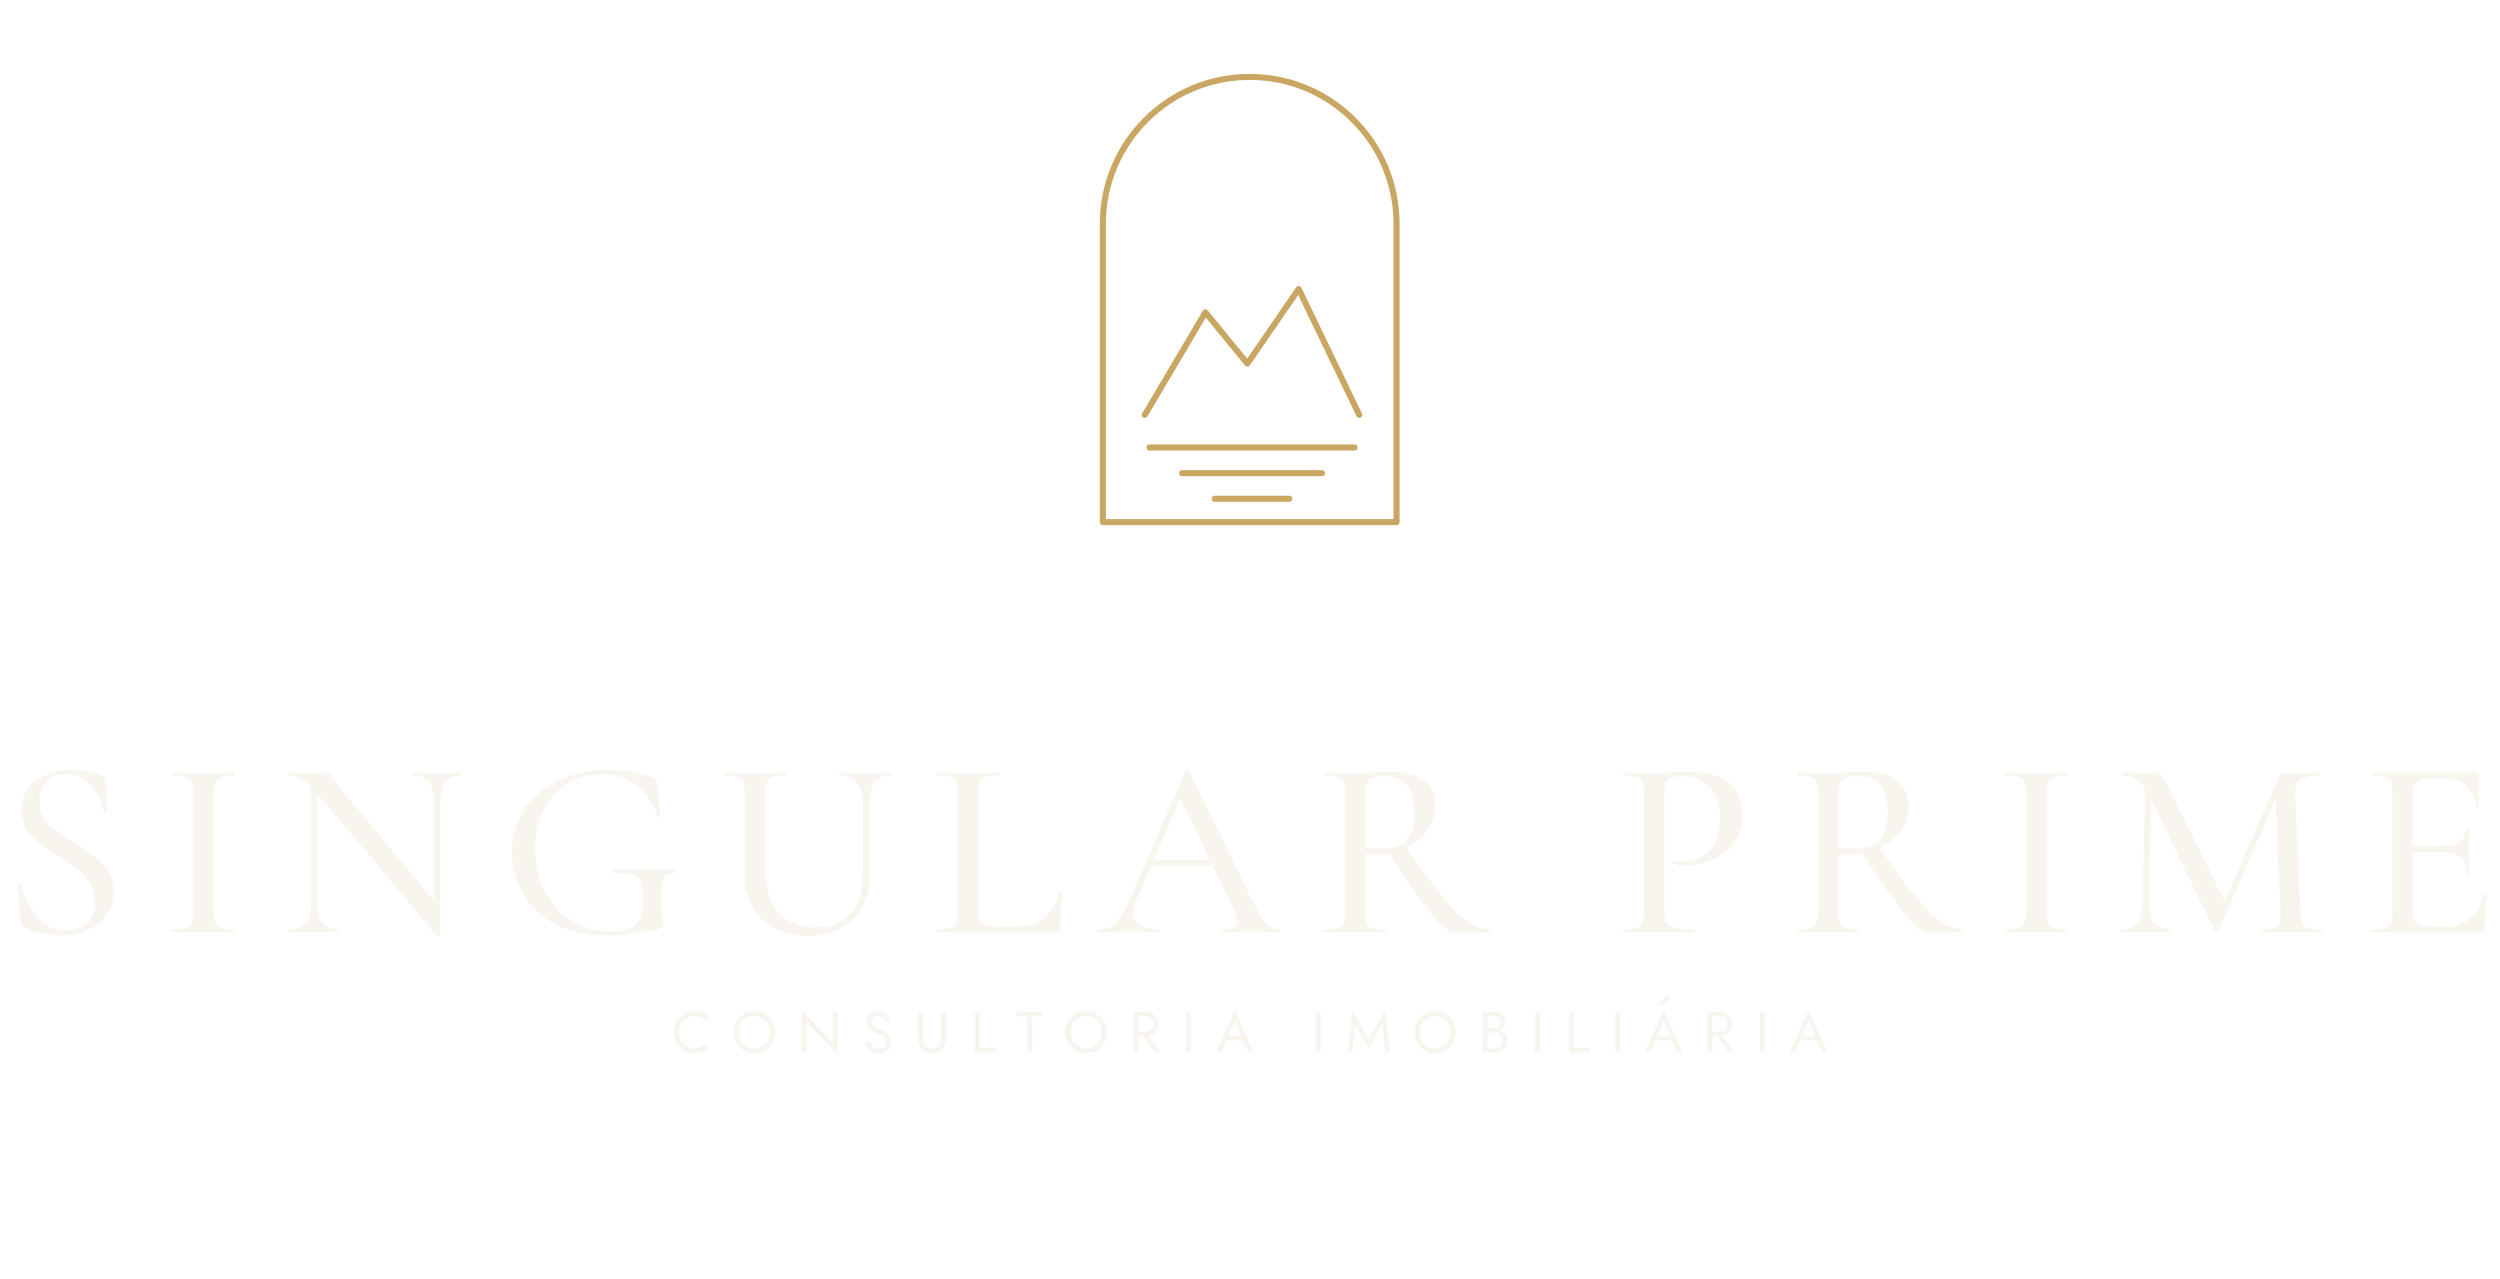
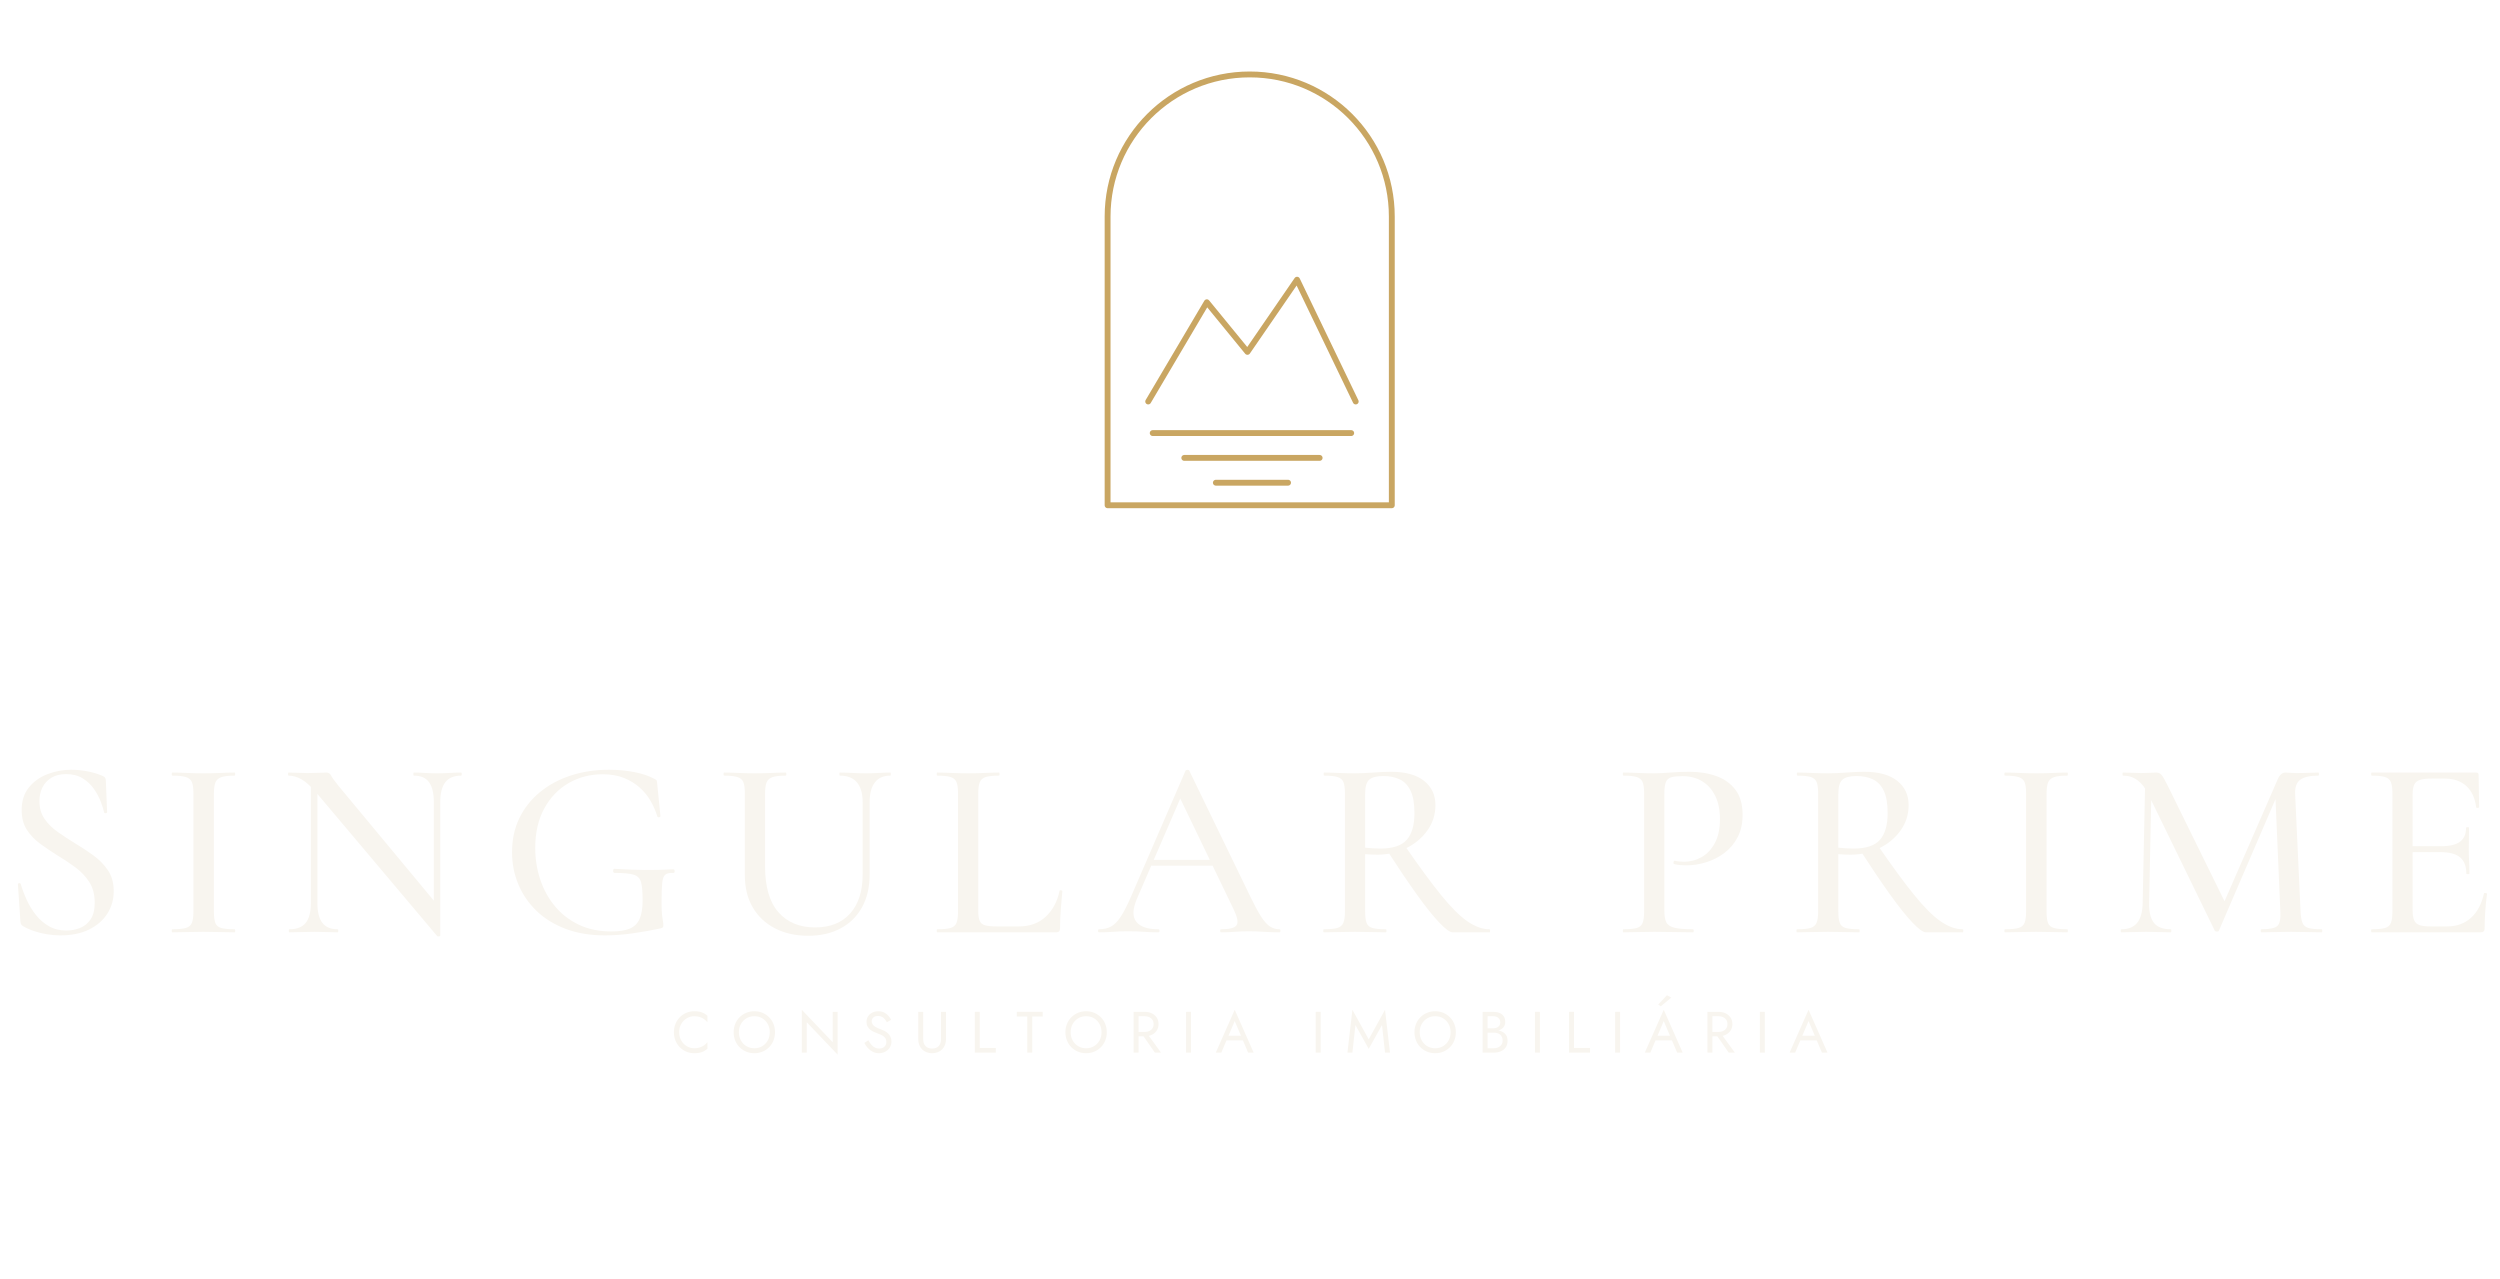
<svg xmlns="http://www.w3.org/2000/svg" viewBox="0 0 665 340" width="665" height="340">
-   <g transform="translate(279.72 0) scale(0.62)">
+   <g transform="translate(281.42 0) scale(0.60)">
    <path d="M 22 224 L 22 96 A 63 63 0 0 1 148 96 L 148 224 Z" fill="none" stroke="#C9A662" stroke-width="2.6" stroke-linejoin="round" />
    <path d="M 40 178 L 66 134 L 84 156 L 106 124 L 132 178" fill="none" stroke="#C9A662" stroke-width="2.6" stroke-linecap="round" stroke-linejoin="round" />
    <path d="M 42 192 L 130 192" stroke="#C9A662" stroke-width="2.6" stroke-linecap="round" />
    <path d="M 56 203 L 116 203" stroke="#C9A662" stroke-width="2.6" stroke-linecap="round" />
    <path d="M 70 214 L 102 214" stroke="#C9A662" stroke-width="2.6" stroke-linecap="round" />
  </g>
  <g transform="translate(0.00 0)">
    <path d="M154.2 513Q154.2 472.8 174.25 443.75Q194.3 414.7 226.35 392.25Q258.4 369.8 293.95 347.9Q331.4 325.55 365.625 300.7Q399.85 275.85 422.35 242.45Q444.85 209.05 444.85 161.05Q444.85 111.9 419.65 72.725Q394.45 33.55 347.875 10.775Q301.3 -12 236 -12Q210.4 -12 183.95 -7.65Q157.5 -3.3 133.2 4.875Q108.9 13.05 89.2 24.7Q84.65 27.7 82.475 31.75Q80.3 35.8 79.75 43.7L70.15 186.75Q69.15 191.75 74.65 192.25Q80.15 192.75 81.15 188.75Q90.1 158.3 104.8 126.275Q119.5 94.25 140.9 67.45Q162.3 40.65 191.675 23.8Q221.05 6.95 259.8 6.95Q287.2 6.95 312.6 16.875Q338 26.8 354.25 50.55Q370.5 74.3 370.5 115.7Q370.5 163.8 349.225 196.75Q327.95 229.7 294.95 254.1Q261.95 278.5 225.4 300.4Q190.4 322.3 157.85 345.975Q125.3 369.65 105.025 401.15Q84.75 432.65 84.75 478.3Q84.75 532.1 113.225 567.05Q141.7 602 186.35 619.0Q231 636 278.25 636Q308.75 636 340.626 630.05Q372.501 624.1 399 612.9Q407.901 609.45 410.951 604.725Q414 600 414 594.55L418.95 470.099Q418.95 466.549 413.9 465.874Q408.85 465.199 407.4 468.749Q403.6 486.249 393.975 511.549Q384.35 536.849 367.175 561.35Q350 585.85 323.375 602.4Q296.75 618.95 258.95 618.95Q224.05 618.95 200.8 604.55Q177.55 590.15 165.875 566.525Q154.2 542.9 154.2 513Z" transform="translate(0.00 248.00) scale(0.068 -0.068)" fill="#F8F5EF" />
    <path d="M207.75 81Q207.75 52 213.3 37.0Q218.85 22 236.325 17.0Q253.8 12 288.65 12Q291.1 12 291.1 6.0Q291.1 0 288.65 0Q263.635 0 233.408 1.0Q203.181 2 166.7 2Q132.164 2 101.291 1.0Q70.417 0 45.3 0Q42.75 0 42.75 6.0Q42.75 12 45.48 12Q80.06 12 97.805 17.0Q115.55 22 121.6 37.0Q127.65 52 127.65 81V544Q127.65 573 121.702 587.5Q115.755 602 97.912 607.5Q80.07 613 45.3 613Q42.75 613 42.75 619.0Q42.75 625 45.3 625Q70.417 625 101.291 623.5Q132.164 622 166.7 622Q203.181 622 233.929 623.5Q264.677 625 288.65 625Q291.1 625 291.1 619.0Q291.1 613 288.65 613Q254.109 613 236.838 607.0Q219.567 601 213.659 586.0Q207.75 571 207.75 542Z" transform="translate(42.77 248.00) scale(0.068 -0.068)" fill="#F8F5EF" />
    <path d="M122.05 114.35V602L147.65 600V114.35Q147.65 62.45 166.9 37.225Q186.15 12 226.8 12Q229.35 12 229.35 6.0Q229.35 0 226.8 0Q206.45 0 184.6 1.0Q162.75 2 136.4 2Q109.7 2 84.775 1.0Q59.85 0 38.05 0Q35.6 0 35.6 6.0Q35.6 12 38.05 12Q82.05 12 102.05 37.225Q122.05 62.45 122.05 114.35ZM628.2 -12.8Q628.2 -15.25 623.425 -15.75Q618.65 -16.25 616.65 -15.25L146.2 543Q111.3 584 85.475 598.5Q59.65 613 35.2 613Q32.65 613 32.65 619.0Q32.65 625 35.2 625Q53.55 625 72.9 624.0Q92.25 623 108.05 623Q131.95 623 151.875 624.0Q171.801 625 182.301 625Q195.301 625 200.976 613.5Q206.651 602 230.101 573L620.2 103.251ZM628.2 509.65V-12.8L603.05 17.75V509.65Q603.05 561.55 584.35 587.275Q565.65 613 525 613Q523 613 523.0 619.0Q523 625 525 625Q545.9 625 567.75 623.5Q589.6 622 615.95 622Q640.75 622 665.1 623.5Q689.45 625 709.8 625Q712.35 625 712.35 619.0Q712.35 613 709.8 613Q668.15 613 648.175 587.275Q628.2 561.55 628.2 509.65Z" transform="translate(74.39 248.00) scale(0.068 -0.068)" fill="#F8F5EF" />
    <path d="M412.2 -12Q326.4 -12 258.775 13.55Q191.15 39.1 144.525 84.2Q97.9 129.3 73.45 188.125Q49 246.95 49 313.5Q49 387.6 77.725 446.775Q106.45 505.95 158.075 548.35Q209.7 590.75 278.775 613.375Q347.85 636 428.55 636Q480.5 636 527.4 626.8Q574.3 617.6 604.85 600.75Q613.65 596.75 614.875 593.975Q616.1 591.2 617.1 578.3L629.55 454.15Q629.55 451.15 624.55 450.15Q619.55 449.15 617.55 452.6Q608.35 483.7 591.4 513.3Q574.45 542.9 548.375 566.275Q522.3 589.65 486.6 603.975Q450.9 618.3 403.75 618.3Q329.85 618.3 269.925 583.525Q210 548.75 174.876 484.2Q139.751 419.65 139.751 330.1Q139.751 265.8 159.151 207.075Q178.551 148.35 216.601 102.375Q254.651 56.4 310.151 29.875Q365.65 3.35 438.3 3.35Q482.9 3.35 509.475 14.55Q536.05 25.75 547.925 52.3Q559.8 78.85 559.8 125.45Q559.8 173.45 553.75 195.95Q547.7 218.45 524.775 225.45Q501.85 232.45 450.45 232.45Q444.45 232.45 444.45 240.45Q444.45 248.45 449.45 248.45Q515.05 244.45 568.3 243.95Q621.55 243.45 680.25 246.45Q684.8 246.45 685.025 239.45Q685.25 232.45 680.25 232.45Q658.85 233.45 648.925 225.95Q639 218.45 636.451 193.45Q633.901 168.45 633.901 115.45Q633.901 82.45 635.901 66.45Q637.901 50.45 639.401 42.95Q640.901 35.45 640.901 27.45Q640.901 21.45 638.901 19.45Q636.901 17.45 629.901 15.45Q577.65 4 520.45 -4.0Q463.25 -12 412.2 -12Z" transform="translate(132.87 248.00) scale(0.068 -0.068)" fill="#F8F5EF" />
    <path d="M571.55 509.65Q571.55 559.9 549.25 586.45Q526.95 613 482.95 613Q480.4 613 480.4 619.0Q480.4 625 482.95 625Q506.3 625 531.15 623.5Q556 622 585.35 622Q610.15 622 634.775 623.5Q659.4 625 679.75 625Q681.75 625 681.75 619.0Q681.75 613 679.75 613Q639.75 613 619.35 586.45Q598.95 559.9 598.95 509.65V227.25Q598.95 151.85 569.05 97.975Q539.15 44.1 485.075 15.325Q431 -13.45 358.75 -13.45Q285.2 -13.45 229.075 15.375Q172.95 44.2 141.825 97.25Q110.7 150.3 110.7 223.2V544Q110.7 573 104.875 587.5Q99.05 602 81.625 607.5Q64.2 613 29.8 613Q27.35 613 27.35 619.0Q27.35 625 29.8 625Q54.7 625 85.05 623.5Q115.4 622 149.75 622Q185.55 622 216.175 623.5Q246.8 625 270.15 625Q273.15 625 273.15 619.0Q273.15 613 270.15 613Q235.75 613 218.55 607.0Q201.351 601 195.576 586.0Q189.801 571 189.801 542V258.2Q189.801 137.95 242.1 78.55Q294.4 19.15 385.75 19.15Q473.7 19.15 522.625 73.775Q571.55 128.4 571.55 226.25Z" transform="translate(190.60 248.00) scale(0.068 -0.068)" fill="#F8F5EF" />
    <path d="M193.75 543V85Q193.75 58.575 199.125 45.363Q204.5 32.15 220.263 27.6Q236.026 23.05 266.7 23.05H352.399Q416.649 23.05 457.7 61.2Q498.75 99.35 511.7 162.2Q512.15 165.2 517.425 164.475Q522.7 163.75 522.7 160.75Q519.7 131.6 516.7 90.678Q513.7 49.756 513.7 15Q513.7 0 498.53 0H33.3Q31.3 0 31.3 6.0Q31.3 12 33.3 12Q68.034 12 85.4 17.0Q102.767 22 108.708 37.0Q114.65 52 114.65 81V544Q114.65 573 108.708 587.5Q102.767 602 85.4 607.5Q68.034 613 33.3 613Q31.3 613 31.3 619.0Q31.3 625 33.3 625Q57.3 625 88.499 623.5Q119.698 622 153.542 622Q189.5 622 220.133 623.5Q250.767 625 274.65 625Q277.1 625 277.1 619.0Q277.1 613 274.65 613Q240.109 613 222.838 607.5Q205.567 602 199.659 587.0Q193.75 572 193.75 543Z" transform="translate(247.04 248.00) scale(0.068 -0.068)" fill="#F8F5EF" />
    <path d="M186.95 260.899 198.65 283.399H470.7L477.7 260.899ZM704.35 12Q708.8 12 708.8 6.0Q708.8 0 704.35 0Q675.45 0 644.6 2.0Q613.75 4 585.4 4Q553.05 4 529.425 2.0Q505.8 0 477 0Q473 0 473.0 6.0Q473 12 477 12Q526.25 12 537.15 27.675Q548.05 43.35 526.35 88.5L310.7 536.249L343.2 584.3L147.5 131.55Q121.6 71 144.85 41.5Q168.1 12 230.7 12Q235.7 12 235.7 6.0Q235.7 0 230.7 0Q200.7 0 175.7 2.0Q150.7 4 112.7 4Q75.9 4 53.5 2.0Q31.1 0 -0.7 0Q-4.7 0 -4.7 6.0Q-4.7 12 -0.7 12Q26.3 12 46.075 22.675Q65.85 33.35 84.25 61.375Q102.65 89.4 124.9 141L337.5 632.3Q339.05 635.3 345.125 635.525Q351.2 635.75 352.2 632.3L592.3 137Q615.75 88.35 633.525 60.85Q651.3 33.35 668.175 22.675Q685.05 12 704.35 12Z" transform="translate(292.40 248.00) scale(0.068 -0.068)" fill="#F8F5EF" />
    <path d="M546.5 0Q530.4 0 493.875 38.325Q457.35 76.65 405.95 148.475Q354.55 220.3 290.6 319.3L358.401 340.15Q441.701 219.15 500.126 146.975Q558.55 74.8 603.65 43.4Q648.75 12 690.4 12Q692.95 12 692.95 6.0Q692.95 0 690.4 0Q634.15 0 598.675 0.0Q563.2 0 546.5 0ZM306.2 628Q389.95 628 434.5 592.575Q479.051 557.15 479.051 497.7Q479.051 442 447.151 397.875Q415.251 353.75 363.751 328.75Q312.251 303.75 252.501 303.75Q241.251 303.75 228.126 304.3Q215 304.85 204.1 305.85V81Q204.1 52 209.65 37.0Q215.2 22 232.675 17.0Q250.15 12 285 12Q287.55 12 287.55 6.0Q287.55 0 285 0Q260.1 0 230.025 1.0Q199.95 2 163.6 2Q129.8 2 98.675 1.0Q67.55 0 42.65 0Q40.2 0 40.2 6.0Q40.2 12 42.65 12Q77.5 12 94.975 17.0Q112.45 22 118.775 37.0Q125.1 52 125.1 81V544Q125.1 573 119.275 587.5Q113.45 602 96.25 607.5Q79.05 613 44.2 613Q41.65 613 41.65 619.0Q41.65 625 44.2 625Q68.55 625 99.175 623.5Q129.8 622 163.6 622Q195.5 622 235.825 625.0Q276.15 628 306.2 628ZM396.95 465.75Q396.95 522 381.925 553.55Q366.9 585.1 339.575 598.25Q312.25 611.4 274.801 611.4Q237 611.4 220.55 597.5Q204.1 583.6 204.1 542V331.1Q218.1 329.65 234.375 328.65Q250.65 327.65 263.2 327.65Q337.05 327.65 367.0 362.075Q396.95 396.5 396.95 465.75Z" transform="translate(349.25 248.00) scale(0.068 -0.068)" fill="#F8F5EF" />
    <path d="M199.5 85Q199.5 55 207.1 39.5Q214.7 24 239 18.0Q263.3 12 311.45 12Q314.45 12 314.45 6.0Q314.45 0 311.45 0Q279.45 0 241.95 1.0Q204.45 2 160.45 2Q126.65 2 95.525 1.0Q64.4 0 39.5 0Q37.05 0 37.05 6.0Q37.05 12 39.5 12Q74.35 12 91.55 17.0Q108.75 22 114.575 37.0Q120.4 52 120.4 81V544Q120.4 573 114.575 587.5Q108.75 602 91.55 607.5Q74.35 613 39.5 613Q37.05 613 37.05 619.0Q37.05 625 39.5 625Q64.4 625 95.025 623.5Q125.65 622 159.45 622Q184.55 622 222.45 625.0Q260.35 628 297.65 628Q356.25 628 402.825 611.225Q449.4 594.45 477.025 558.45Q504.65 522.45 505.55 464Q506.45 411.9 487.125 373.9Q467.8 335.9 435.3 311.175Q402.8 286.45 363.575 274.225Q324.35 262 285.9 262Q274.25 262 261.75 263.0Q249.25 264 237.8 267Q234.25 268 235.525 274.5Q236.8 281 240.25 280Q248.8 278 258.525 277.0Q268.25 276 275.35 276Q312.6 276 344.85 294.0Q377.1 312 397.05 349.275Q417 386.55 417 442.65Q417 496.75 398.425 534.075Q379.85 571.4 347 591.175Q314.15 610.95 270.6 610.95Q242.7 610.95 227.25 606.775Q211.8 602.6 205.65 588.05Q199.5 573.5 199.5 542Z" transform="translate(429.15 248.00) scale(0.068 -0.068)" fill="#F8F5EF" />
    <path d="M546.5 0Q530.4 0 493.875 38.325Q457.35 76.65 405.95 148.475Q354.55 220.3 290.6 319.3L358.401 340.15Q441.701 219.15 500.126 146.975Q558.55 74.8 603.65 43.4Q648.75 12 690.4 12Q692.95 12 692.95 6.0Q692.95 0 690.4 0Q634.15 0 598.675 0.0Q563.2 0 546.5 0ZM306.2 628Q389.95 628 434.5 592.575Q479.051 557.15 479.051 497.7Q479.051 442 447.151 397.875Q415.251 353.75 363.751 328.75Q312.251 303.75 252.501 303.75Q241.251 303.75 228.126 304.3Q215 304.85 204.1 305.85V81Q204.1 52 209.65 37.0Q215.2 22 232.675 17.0Q250.15 12 285 12Q287.55 12 287.55 6.0Q287.55 0 285 0Q260.1 0 230.025 1.0Q199.95 2 163.6 2Q129.8 2 98.675 1.0Q67.55 0 42.65 0Q40.2 0 40.2 6.0Q40.2 12 42.65 12Q77.5 12 94.975 17.0Q112.45 22 118.775 37.0Q125.1 52 125.1 81V544Q125.1 573 119.275 587.5Q113.45 602 96.25 607.5Q79.05 613 44.2 613Q41.65 613 41.65 619.0Q41.65 625 44.2 625Q68.55 625 99.175 623.5Q129.8 622 163.6 622Q195.5 622 235.825 625.0Q276.15 628 306.2 628ZM396.95 465.75Q396.95 522 381.925 553.55Q366.9 585.1 339.575 598.25Q312.25 611.4 274.801 611.4Q237 611.4 220.55 597.5Q204.1 583.6 204.1 542V331.1Q218.1 329.65 234.375 328.65Q250.65 327.65 263.2 327.65Q337.05 327.65 367.0 362.075Q396.95 396.5 396.95 465.75Z" transform="translate(475.12 248.00) scale(0.068 -0.068)" fill="#F8F5EF" />
    <path d="M207.75 81Q207.75 52 213.3 37.0Q218.85 22 236.325 17.0Q253.8 12 288.65 12Q291.1 12 291.1 6.0Q291.1 0 288.65 0Q263.635 0 233.408 1.0Q203.181 2 166.7 2Q132.164 2 101.291 1.0Q70.417 0 45.3 0Q42.75 0 42.75 6.0Q42.75 12 45.48 12Q80.06 12 97.805 17.0Q115.55 22 121.6 37.0Q127.65 52 127.65 81V544Q127.65 573 121.702 587.5Q115.755 602 97.912 607.5Q80.07 613 45.3 613Q42.75 613 42.75 619.0Q42.75 625 45.3 625Q70.417 625 101.291 623.5Q132.164 622 166.7 622Q203.181 622 233.929 623.5Q264.677 625 288.65 625Q291.1 625 291.1 619.0Q291.1 613 288.65 613Q254.109 613 236.838 607.0Q219.567 601 213.659 586.0Q207.75 571 207.75 542Z" transform="translate(530.26 248.00) scale(0.068 -0.068)" fill="#F8F5EF" />
    <path d="M118.65 114.35 128.65 602 153.8 600 143.9 114.35Q142.9 62.45 162.65 37.225Q182.4 12 228.35 12Q230.8 12 230.8 6.0Q230.8 0 228.35 0Q206.35 0 183.075 1.0Q159.8 2 131.35 2Q103.75 2 79.95 1.0Q56.15 0 35.25 0Q32.8 0 32.8 6.0Q32.8 12 35.25 12Q76.8 12 97.225 37.225Q117.65 62.45 118.65 114.35ZM818.7 12Q821.25 12 821.25 6.0Q821.25 0 818.7 0Q793.8 0 762.725 1.0Q731.65 2 697.3 2Q663.6 2 634.9 1.0Q606.2 0 582.95 0Q580.5 0 580.5 6.0Q580.5 12 582.95 12Q631.6 12 645.65 25.0Q659.7 38 657.25 81L637 551.949L675.9 608.3L417.05 7Q416.05 3 409.275 3.0Q402.5 3 400.5 7L139.85 542Q105.15 613 42.25 613Q39.8 613 39.8 619.0Q39.8 625 42.25 625Q59.95 625 79.65 624.0Q99.35 623 112.6 623Q132 623 147.375 624.0Q162.75 625 171 625Q185 625 192.775 615.55Q200.55 606.1 217 573L443.75 111.751L406.95 48.15L647.55 600Q653 612.35 660.6 618.675Q668.2 625 677.55 625Q684.8 625 695.25 624.0Q705.7 623 719.6 623Q748.3 623 767.225 624.0Q786.15 625 805.95 625Q808.4 625 808.4 619.0Q808.4 613 805.95 613Q758.3 613 735.975 597.575Q713.65 582.15 715.1 541.05L736.351 81Q737.801 52 743.851 37.0Q749.901 22 767.1 17.0Q784.3 12 818.7 12Z" transform="translate(561.88 248.00) scale(0.068 -0.068)" fill="#F8F5EF" />
    <path d="M468.7 0H42.65Q40.2 0 40.2 6.0Q40.2 12 42.65 12Q77.5 12 94.7 17.0Q111.9 22 117.725 37.0Q123.55 52 123.55 81V544Q123.55 573 117.725 587.5Q111.9 602 94.7 607.5Q77.5 613 42.65 613Q40.2 613 40.2 619.0Q40.2 625 42.65 625H451.25Q460.7 625 460.7 616L462.7 489.6Q462.7 487.05 457.425 486.6Q452.15 486.15 451.25 489.15Q444.05 544.3 412.1 572.9Q380.15 601.5 328.05 601.5H276.6Q247.25 601.5 231.225 596.275Q215.2 591.05 208.925 577.675Q202.65 564.3 202.65 540.25V85Q202.65 61.05 208.475 47.5Q214.3 33.95 228.975 28.5Q243.65 23.05 271.2 23.05H336.649Q393.75 23.05 430.85 56.7Q467.95 90.35 481.7 151.85Q482.15 154.85 487.925 153.9Q493.7 152.95 493.7 150.4Q489.7 123.05 486.975 85.2Q484.25 47.35 484.25 15Q484.25 0 468.7 0ZM412.7 229.6Q412.7 272.8 388.3 293.275Q363.9 313.75 310.5 313.75H165.05V336.8H312.6Q364.45 336.8 388.075 354.55Q411.7 372.3 411.7 408.95Q411.7 411.4 417.475 411.4Q423.25 411.4 423.25 408.95Q423.25 378.15 422.75 361.025Q422.25 343.9 422.25 325Q422.25 301.65 423.475 279.025Q424.7 256.4 424.7 229.6Q424.7 227.6 418.7 227.6Q412.7 227.6 412.7 229.6Z" transform="translate(627.98 248.00) scale(0.068 -0.068)" fill="#F8F5EF" />
  </g>
  <g transform="translate(178.64 0)">
    <path d="M130 350Q130 432 166.5 493.5Q203 555 262.0 590.0Q321 625 390 625Q440 625 481.5 612.0Q523 599 557.0 575.5Q591 552 615 521V633Q571 672 519.0 691.0Q467 710 390 710Q317 710 253.5 683.5Q190 657 142.0 608.5Q94 560 67.0 494.0Q40 428 40 350Q40 272 67.0 206.0Q94 140 142.0 91.5Q190 43 253.5 16.5Q317 -10 390 -10Q467 -10 519.0 9.0Q571 28 615 67V179Q591 148 557.0 124.5Q523 101 481.5 88.0Q440 75 390 75Q321 75 262.0 110.0Q203 145 166.5 207.0Q130 269 130 350Z" transform="translate(0.00 280.00) scale(0.0155 -0.0155)" fill="#F8F5EF" />
    <path d="M130 350Q130 429 164.5 491.0Q199 553 259.0 589.0Q319 625 395 625Q472 625 531.5 589.0Q591 553 625.5 491.0Q660 429 660 350Q660 271 625.5 209.0Q591 147 531.5 111.0Q472 75 395 75Q319 75 259.0 111.0Q199 147 164.5 209.0Q130 271 130 350ZM40 350Q40 274 66.5 208.0Q93 142 141.0 93.5Q189 45 254.0 17.5Q319 -10 395 -10Q472 -10 536.5 17.5Q601 45 649.0 93.5Q697 142 723.5 208.0Q750 274 750 350Q750 427 723.5 492.5Q697 558 649.0 606.5Q601 655 536.5 682.5Q472 710 395 710Q319 710 254.0 682.5Q189 655 141.0 606.5Q93 558 66.5 492.5Q40 427 40 350Z" transform="translate(15.89 280.00) scale(0.0155 -0.0155)" fill="#F8F5EF" />
    <path d="M610 700V179L80 735V0H165V521L695 -35V700Z" transform="translate(33.40 280.00) scale(0.0155 -0.0155)" fill="#F8F5EF" />
    <path d="M106 212 38 166Q61 120 97.5 79.5Q134 39 182.5 14.5Q231 -10 288 -10Q330 -10 368.5 4.0Q407 18 437.5 44.0Q468 70 485.5 107.0Q503 144 503 190Q503 238 486.0 272.5Q469 307 442.5 331.5Q416 356 385.0 372.0Q354 388 326 398Q265 419 229.5 440.5Q194 462 179.0 486.5Q164 511 164 540Q164 574 190.0 601.5Q216 629 273 629Q314 629 342.5 613.0Q371 597 391.0 572.0Q411 547 424 521L497 563Q480 600 450.0 633.5Q420 667 377.5 688.5Q335 710 278 710Q219 710 173.0 686.5Q127 663 101.0 622.0Q75 581 75 529Q75 481 93.5 448.0Q112 415 141.0 392.5Q170 370 202.0 355.5Q234 341 260 332Q300 318 335.5 300.5Q371 283 393.0 255.0Q415 227 415 180Q415 132 381.0 101.0Q347 70 291 70Q249 70 216.0 88.0Q183 106 156.5 138.0Q130 170 106 212Z" transform="translate(50.69 280.00) scale(0.0155 -0.0155)" fill="#F8F5EF" />
    <path d="M75 700V230Q75 178 91.5 134.0Q108 90 139.5 58.0Q171 26 215.0 8.0Q259 -10 313 -10Q367 -10 411.0 8.0Q455 26 486.5 58.0Q518 90 534.5 134.0Q551 178 551 230V700H466V230Q466 158 427.0 114.0Q388 70 313 70Q238 70 199.0 114.0Q160 158 160 230V700Z" transform="translate(64.45 280.00) scale(0.0155 -0.0155)" fill="#F8F5EF" />
    <path d="M80 700V0H440V80H165V700Z" transform="translate(79.42 280.00) scale(0.0155 -0.0155)" fill="#F8F5EF" />
    <path d="M10 620H190V0H275V620H455V700H10Z" transform="translate(91.67 280.00) scale(0.0155 -0.0155)" fill="#F8F5EF" />
    <path d="M130 350Q130 429 164.5 491.0Q199 553 259.0 589.0Q319 625 395 625Q472 625 531.5 589.0Q591 553 625.5 491.0Q660 429 660 350Q660 271 625.5 209.0Q591 147 531.5 111.0Q472 75 395 75Q319 75 259.0 111.0Q199 147 164.5 209.0Q130 271 130 350ZM40 350Q40 274 66.5 208.0Q93 142 141.0 93.5Q189 45 254.0 17.5Q319 -10 395 -10Q472 -10 536.5 17.5Q601 45 649.0 93.5Q697 142 723.5 208.0Q750 274 750 350Q750 427 723.5 492.5Q697 558 649.0 606.5Q601 655 536.5 682.5Q472 710 395 710Q319 710 254.0 682.5Q189 655 141.0 606.5Q93 558 66.5 492.5Q40 427 40 350Z" transform="translate(104.14 280.00) scale(0.0155 -0.0155)" fill="#F8F5EF" />
    <path d="M205 345 445 0H550L300 345ZM80 700V0H165V700ZM127 625H270Q315 625 349.5 609.0Q384 593 403.5 563.0Q423 533 423 490Q423 447 403.5 417.0Q384 387 349.5 371.0Q315 355 270 355H127V280H270Q338 280 391.5 305.5Q445 331 476.5 378.5Q508 426 508 490Q508 555 476.5 602.0Q445 649 391.5 674.5Q338 700 270 700H127Z" transform="translate(121.66 280.00) scale(0.0155 -0.0155)" fill="#F8F5EF" />
    <path d="M80 700V0H165V700Z" transform="translate(135.61 280.00) scale(0.0155 -0.0155)" fill="#F8F5EF" />
    <path d="M147 210H517L487 290H177ZM330 542 450 260 458 240 560 0H655L330 735L5 0H100L204 246L212 264Z" transform="translate(144.68 280.00) scale(0.0155 -0.0155)" fill="#F8F5EF" />
    <path d="M80 700V0H165V700Z" transform="translate(170.10 280.00) scale(0.0155 -0.0155)" fill="#F8F5EF" />
    <path d="M177 473 405 65 633 473 685 0H770L685 735L405 228L125 735L40 0H125Z" transform="translate(179.16 280.00) scale(0.0155 -0.0155)" fill="#F8F5EF" />
    <path d="M130 350Q130 429 164.5 491.0Q199 553 259.0 589.0Q319 625 395 625Q472 625 531.5 589.0Q591 553 625.5 491.0Q660 429 660 350Q660 271 625.5 209.0Q591 147 531.5 111.0Q472 75 395 75Q319 75 259.0 111.0Q199 147 164.5 209.0Q130 271 130 350ZM40 350Q40 274 66.5 208.0Q93 142 141.0 93.5Q189 45 254.0 17.5Q319 -10 395 -10Q472 -10 536.5 17.5Q601 45 649.0 93.5Q697 142 723.5 208.0Q750 274 750 350Q750 427 723.5 492.5Q697 558 649.0 606.5Q601 655 536.5 682.5Q472 710 395 710Q319 710 254.0 682.5Q189 655 141.0 606.5Q93 558 66.5 492.5Q40 427 40 350Z" transform="translate(196.99 280.00) scale(0.0155 -0.0155)" fill="#F8F5EF" />
    <path d="M147 370H260Q323 370 369.5 388.0Q416 406 442.0 441.0Q468 476 468 525Q468 585 442.0 623.5Q416 662 369.5 681.0Q323 700 260 700H80V0H270Q338 0 391.5 22.5Q445 45 476.5 90.5Q508 136 508 205Q508 253 490.0 288.0Q472 323 439.5 345.5Q407 368 364.0 379.0Q321 390 270 390H147V343H270Q304 343 332.0 334.5Q360 326 380.5 309.0Q401 292 412.0 267.0Q423 242 423 210Q423 167 403.5 137.0Q384 107 349.5 91.0Q315 75 270 75H165V625H260Q313 625 348.0 597.5Q383 570 383 520Q383 487 367.0 464.0Q351 441 323.0 429.0Q295 417 260 417H147Z" transform="translate(214.50 280.00) scale(0.0155 -0.0155)" fill="#F8F5EF" />
    <path d="M80 700V0H165V700Z" transform="translate(228.42 280.00) scale(0.0155 -0.0155)" fill="#F8F5EF" />
    <path d="M80 700V0H440V80H165V700Z" transform="translate(237.49 280.00) scale(0.0155 -0.0155)" fill="#F8F5EF" />
    <path d="M80 700V0H165V700Z" transform="translate(249.74 280.00) scale(0.0155 -0.0155)" fill="#F8F5EF" />
    <path d="M147 210H517L487 290H177ZM330 542 450 260 458 240 560 0H655L330 735L5 0H100L204 246L212 264ZM460 945 385 985 235 825 280 795Z" transform="translate(258.80 280.00) scale(0.0155 -0.0155)" fill="#F8F5EF" />
    <path d="M205 345 445 0H550L300 345ZM80 700V0H165V700ZM127 625H270Q315 625 349.5 609.0Q384 593 403.5 563.0Q423 533 423 490Q423 447 403.5 417.0Q384 387 349.5 371.0Q315 355 270 355H127V280H270Q338 280 391.5 305.5Q445 331 476.5 378.5Q508 426 508 490Q508 555 476.5 602.0Q445 649 391.5 674.5Q338 700 270 700H127Z" transform="translate(274.30 280.00) scale(0.0155 -0.0155)" fill="#F8F5EF" />
    <path d="M80 700V0H165V700Z" transform="translate(288.25 280.00) scale(0.0155 -0.0155)" fill="#F8F5EF" />
    <path d="M147 210H517L487 290H177ZM330 542 450 260 458 240 560 0H655L330 735L5 0H100L204 246L212 264Z" transform="translate(297.32 280.00) scale(0.0155 -0.0155)" fill="#F8F5EF" />
  </g>
</svg>
